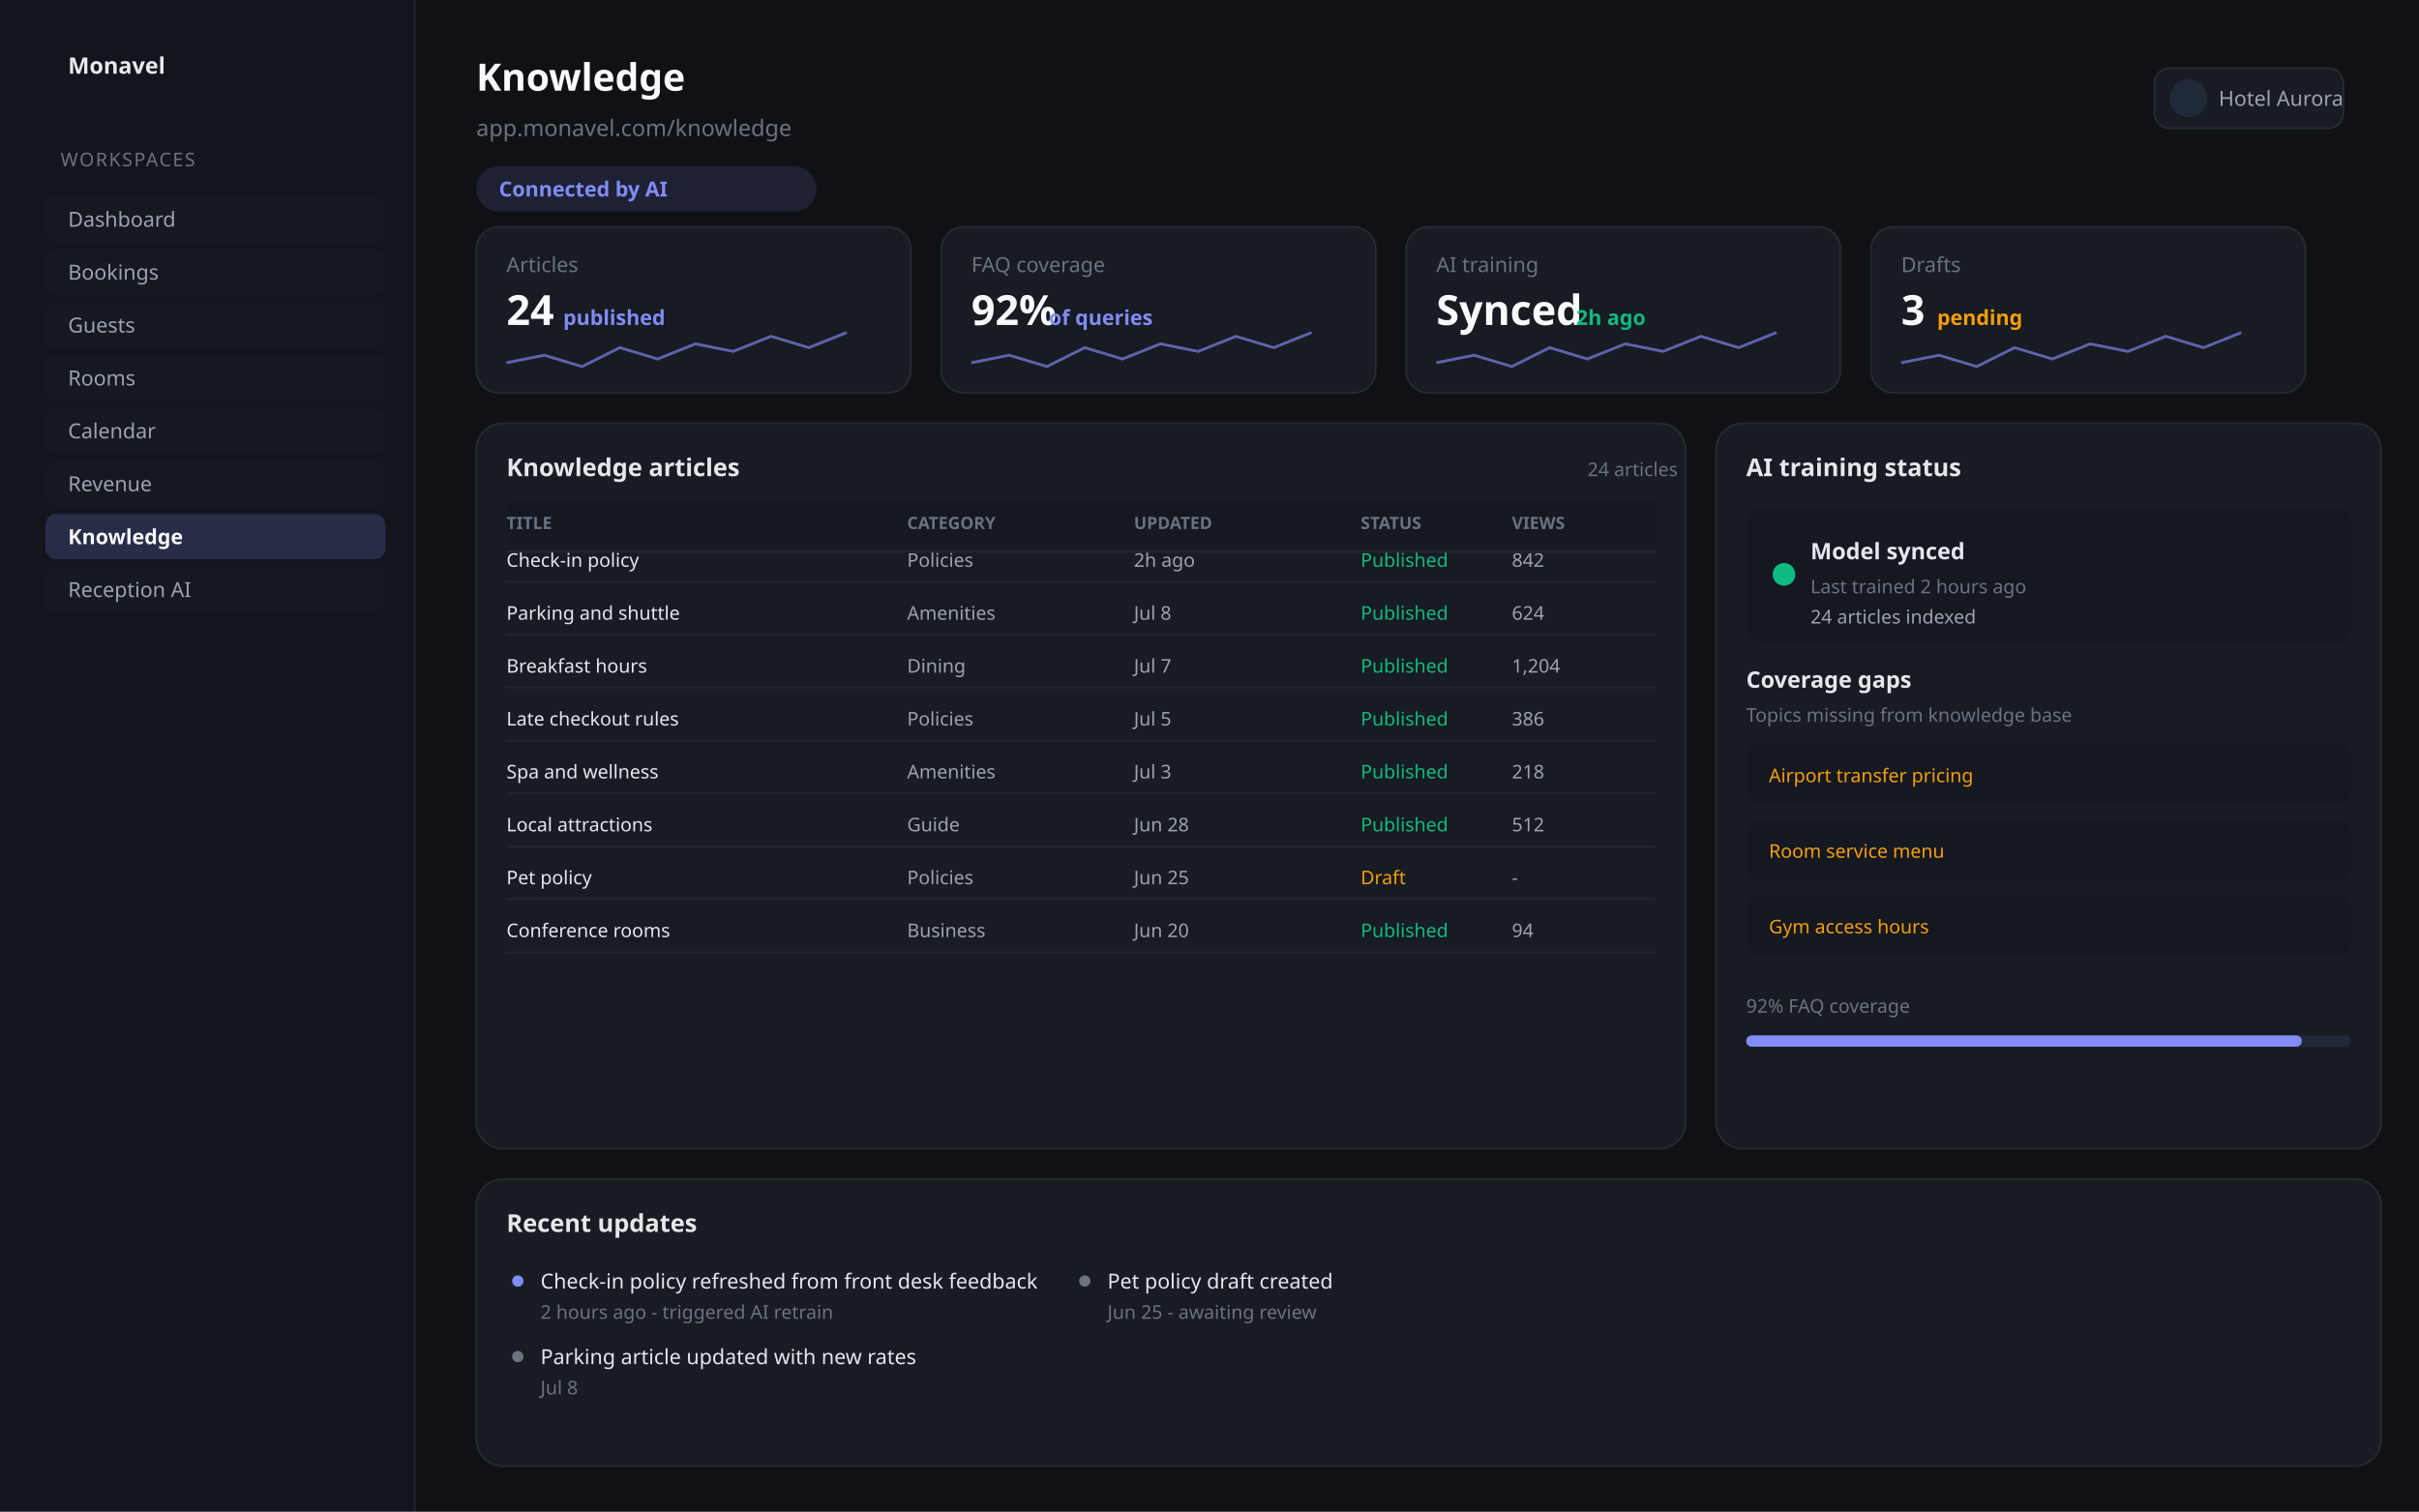
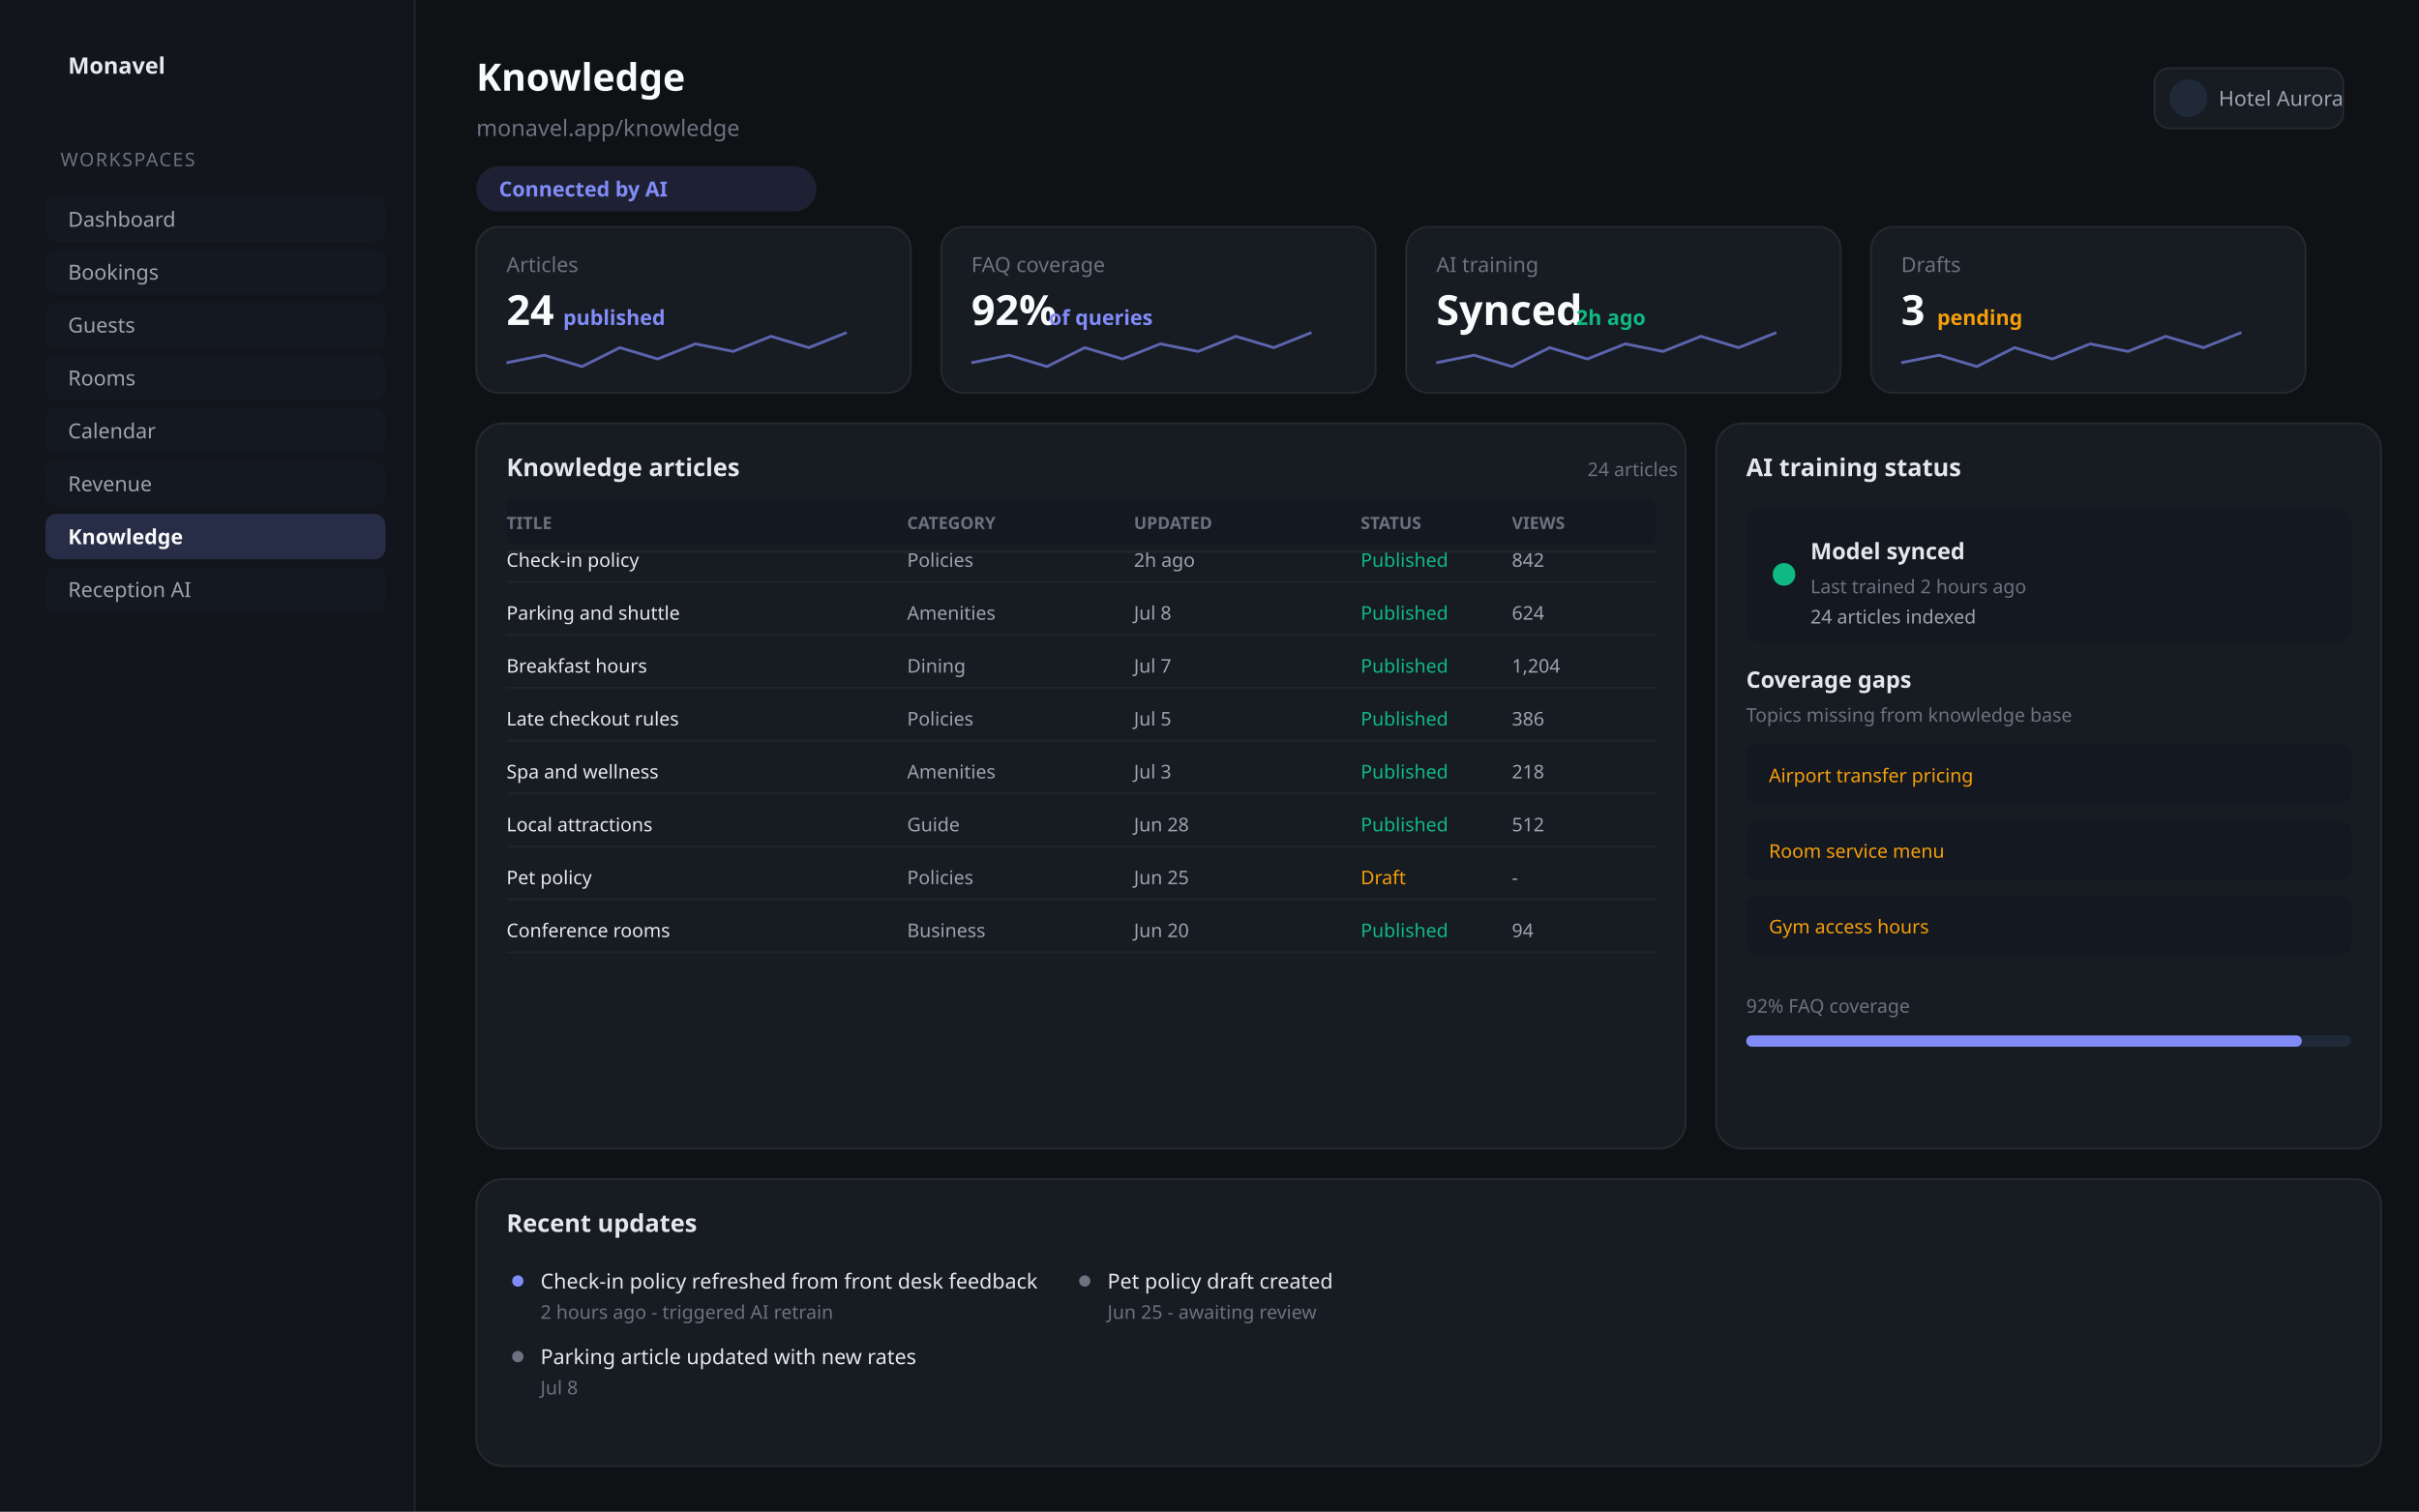
<svg xmlns="http://www.w3.org/2000/svg" width="1280" height="800" viewBox="0 0 1280 800" fill="none">
  <rect width="1280" height="800" fill="#0f1115" />
  <rect x="0" y="0" width="220" height="800" fill="#12151b" />
  <rect x="219" y="0" width="1" height="800" fill="#ffffff" opacity="0.08" />
  <text x="36" y="39" fill="#e8eaed" font-family="system-ui,sans-serif" font-size="12" font-weight="600">Monavel</text>
  <text x="32" y="88" fill="#6b7280" font-family="system-ui,sans-serif" font-size="10" letter-spacing="0.08em">WORKSPACES</text>
  <rect x="24" y="104" width="180" height="24" rx="6" fill="#141820" />
  <text x="36" y="120" fill="#9ca3af" font-family="system-ui,sans-serif" font-size="11" font-weight="400">Dashboard</text>
  <rect x="24" y="132" width="180" height="24" rx="6" fill="#141820" />
  <text x="36" y="148" fill="#9ca3af" font-family="system-ui,sans-serif" font-size="11" font-weight="400">Bookings</text>
  <rect x="24" y="160" width="180" height="24" rx="6" fill="#141820" />
  <text x="36" y="176" fill="#9ca3af" font-family="system-ui,sans-serif" font-size="11" font-weight="400">Guests</text>
  <rect x="24" y="188" width="180" height="24" rx="6" fill="#141820" />
  <text x="36" y="204" fill="#9ca3af" font-family="system-ui,sans-serif" font-size="11" font-weight="400">Rooms</text>
  <rect x="24" y="216" width="180" height="24" rx="6" fill="#141820" />
  <text x="36" y="232" fill="#9ca3af" font-family="system-ui,sans-serif" font-size="11" font-weight="400">Calendar</text>
  <rect x="24" y="244" width="180" height="24" rx="6" fill="#141820" />
  <text x="36" y="260" fill="#9ca3af" font-family="system-ui,sans-serif" font-size="11" font-weight="400">Revenue</text>
  <rect x="24" y="272" width="180" height="24" rx="6" fill="#818cf833" />
  <text x="36" y="288" fill="#f9fafb" font-family="system-ui,sans-serif" font-size="11" font-weight="600">Knowledge</text>
  <rect x="24" y="300" width="180" height="24" rx="6" fill="#141820" />
  <text x="36" y="316" fill="#9ca3af" font-family="system-ui,sans-serif" font-size="11" font-weight="400">Reception AI</text>
  <rect x="220" y="0" width="1060" height="800" fill="#0f1115" />
  <text x="252" y="48" fill="#f9fafb" font-family="system-ui,sans-serif" font-size="20" font-weight="600">Knowledge</text>
-   <text x="252" y="72" fill="#6b7280" font-family="system-ui,sans-serif" font-size="12">app.monavel.com/knowledge</text>
+   <text x="252" y="72" fill="#6b7280" font-family="system-ui,sans-serif" font-size="12">monavel.app/knowledge</text>
  <rect x="252" y="88" width="180" height="24" rx="12" fill="#818cf822" />
  <text x="264" y="104" fill="#818cf8" font-family="system-ui,sans-serif" font-size="11" font-weight="600">Connected by AI</text>
  <rect x="1140" y="36" width="100" height="32" rx="8" fill="#171b22" stroke="#ffffff" stroke-opacity="0.08" />
  <circle cx="1158" cy="52" r="10" fill="#1f2937" />
  <text x="1174" y="56" fill="#9ca3af" font-family="system-ui,sans-serif" font-size="11">Hotel Aurora</text>
  <rect x="252" y="120" width="230" height="88" rx="12" fill="#171b22" stroke="#ffffff" stroke-opacity="0.08" />
  <text x="268" y="144" fill="#6b7280" font-family="system-ui,sans-serif" font-size="11">Articles</text>
  <text x="268" y="172" fill="#f9fafb" font-family="system-ui,sans-serif" font-size="22" font-weight="600">24</text>
  <text x="298" y="172" fill="#818cf8" font-family="system-ui,sans-serif" font-size="11" font-weight="600">published</text>
  <polyline points="268,192 288,188 308,194 328,184 348,190 368,182 388,186 408,178 428,184 448,176" fill="none" stroke="#818cf8" stroke-width="1.5" stroke-opacity="0.65" />
  <rect x="498" y="120" width="230" height="88" rx="12" fill="#171b22" stroke="#ffffff" stroke-opacity="0.08" />
  <text x="514" y="144" fill="#6b7280" font-family="system-ui,sans-serif" font-size="11">FAQ coverage</text>
  <text x="514" y="172" fill="#f9fafb" font-family="system-ui,sans-serif" font-size="22" font-weight="600">92%</text>
  <text x="555" y="172" fill="#818cf8" font-family="system-ui,sans-serif" font-size="11" font-weight="600">of queries</text>
  <polyline points="514,192 534,188 554,194 574,184 594,190 614,182 634,186 654,178 674,184 694,176" fill="none" stroke="#818cf8" stroke-width="1.5" stroke-opacity="0.65" />
  <rect x="744" y="120" width="230" height="88" rx="12" fill="#171b22" stroke="#ffffff" stroke-opacity="0.08" />
  <text x="760" y="144" fill="#6b7280" font-family="system-ui,sans-serif" font-size="11">AI training</text>
  <text x="760" y="172" fill="#f9fafb" font-family="system-ui,sans-serif" font-size="22" font-weight="600">Synced</text>
  <text x="834" y="172" fill="#10b981" font-family="system-ui,sans-serif" font-size="11" font-weight="600">2h ago</text>
  <polyline points="760,192 780,188 800,194 820,184 840,190 860,182 880,186 900,178 920,184 940,176" fill="none" stroke="#818cf8" stroke-width="1.5" stroke-opacity="0.65" />
  <rect x="990" y="120" width="230" height="88" rx="12" fill="#171b22" stroke="#ffffff" stroke-opacity="0.08" />
  <text x="1006" y="144" fill="#6b7280" font-family="system-ui,sans-serif" font-size="11">Drafts</text>
  <text x="1006" y="172" fill="#f9fafb" font-family="system-ui,sans-serif" font-size="22" font-weight="600">3</text>
  <text x="1025" y="172" fill="#f59e0b" font-family="system-ui,sans-serif" font-size="11" font-weight="600">pending</text>
  <polyline points="1006,192 1026,188 1046,194 1066,184 1086,190 1106,182 1126,186 1146,178 1166,184 1186,176" fill="none" stroke="#818cf8" stroke-width="1.5" stroke-opacity="0.65" />
  <rect x="252" y="224" width="640" height="384" rx="14" fill="#171b22" stroke="#ffffff" stroke-opacity="0.08" />
  <text x="268" y="252" fill="#e5e7eb" font-family="system-ui,sans-serif" font-size="13" font-weight="600">Knowledge articles</text>
  <text x="840" y="252" fill="#6b7280" font-family="system-ui,sans-serif" font-size="10">24 articles</text>
  <rect x="268" y="264" width="608" height="24" rx="4" fill="#141820" />
  <text x="268" y="280" fill="#6b7280" font-family="system-ui,sans-serif" font-size="9" font-weight="600">TITLE</text>
  <text x="480" y="280" fill="#6b7280" font-family="system-ui,sans-serif" font-size="9" font-weight="600">CATEGORY</text>
  <text x="600" y="280" fill="#6b7280" font-family="system-ui,sans-serif" font-size="9" font-weight="600">UPDATED</text>
  <text x="720" y="280" fill="#6b7280" font-family="system-ui,sans-serif" font-size="9" font-weight="600">STATUS</text>
  <text x="800" y="280" fill="#6b7280" font-family="system-ui,sans-serif" font-size="9" font-weight="600">VIEWS</text>
  <line x1="268" y1="292" x2="876" y2="292" stroke="#ffffff" stroke-opacity="0.06" />
  <text x="268" y="300" fill="#e5e7eb" font-family="system-ui,sans-serif" font-size="10">Check-in policy</text>
  <text x="480" y="300" fill="#9ca3af" font-family="system-ui,sans-serif" font-size="10">Policies</text>
  <text x="600" y="300" fill="#9ca3af" font-family="system-ui,sans-serif" font-size="10">2h ago</text>
  <text x="720" y="300" fill="#10b981" font-family="system-ui,sans-serif" font-size="10">Published</text>
  <text x="800" y="300" fill="#9ca3af" font-family="system-ui,sans-serif" font-size="10">842</text>
  <line x1="268" y1="308" x2="876" y2="308" stroke="#ffffff" stroke-opacity="0.04" />
  <text x="268" y="328" fill="#e5e7eb" font-family="system-ui,sans-serif" font-size="10">Parking and shuttle</text>
  <text x="480" y="328" fill="#9ca3af" font-family="system-ui,sans-serif" font-size="10">Amenities</text>
  <text x="600" y="328" fill="#9ca3af" font-family="system-ui,sans-serif" font-size="10">Jul 8</text>
  <text x="720" y="328" fill="#10b981" font-family="system-ui,sans-serif" font-size="10">Published</text>
  <text x="800" y="328" fill="#9ca3af" font-family="system-ui,sans-serif" font-size="10">624</text>
  <line x1="268" y1="336" x2="876" y2="336" stroke="#ffffff" stroke-opacity="0.04" />
  <text x="268" y="356" fill="#e5e7eb" font-family="system-ui,sans-serif" font-size="10">Breakfast hours</text>
  <text x="480" y="356" fill="#9ca3af" font-family="system-ui,sans-serif" font-size="10">Dining</text>
  <text x="600" y="356" fill="#9ca3af" font-family="system-ui,sans-serif" font-size="10">Jul 7</text>
  <text x="720" y="356" fill="#10b981" font-family="system-ui,sans-serif" font-size="10">Published</text>
  <text x="800" y="356" fill="#9ca3af" font-family="system-ui,sans-serif" font-size="10">1,204</text>
  <line x1="268" y1="364" x2="876" y2="364" stroke="#ffffff" stroke-opacity="0.04" />
  <text x="268" y="384" fill="#e5e7eb" font-family="system-ui,sans-serif" font-size="10">Late checkout rules</text>
  <text x="480" y="384" fill="#9ca3af" font-family="system-ui,sans-serif" font-size="10">Policies</text>
  <text x="600" y="384" fill="#9ca3af" font-family="system-ui,sans-serif" font-size="10">Jul 5</text>
  <text x="720" y="384" fill="#10b981" font-family="system-ui,sans-serif" font-size="10">Published</text>
  <text x="800" y="384" fill="#9ca3af" font-family="system-ui,sans-serif" font-size="10">386</text>
  <line x1="268" y1="392" x2="876" y2="392" stroke="#ffffff" stroke-opacity="0.04" />
  <text x="268" y="412" fill="#e5e7eb" font-family="system-ui,sans-serif" font-size="10">Spa and wellness</text>
  <text x="480" y="412" fill="#9ca3af" font-family="system-ui,sans-serif" font-size="10">Amenities</text>
  <text x="600" y="412" fill="#9ca3af" font-family="system-ui,sans-serif" font-size="10">Jul 3</text>
  <text x="720" y="412" fill="#10b981" font-family="system-ui,sans-serif" font-size="10">Published</text>
  <text x="800" y="412" fill="#9ca3af" font-family="system-ui,sans-serif" font-size="10">218</text>
  <line x1="268" y1="420" x2="876" y2="420" stroke="#ffffff" stroke-opacity="0.04" />
  <text x="268" y="440" fill="#e5e7eb" font-family="system-ui,sans-serif" font-size="10">Local attractions</text>
  <text x="480" y="440" fill="#9ca3af" font-family="system-ui,sans-serif" font-size="10">Guide</text>
  <text x="600" y="440" fill="#9ca3af" font-family="system-ui,sans-serif" font-size="10">Jun 28</text>
  <text x="720" y="440" fill="#10b981" font-family="system-ui,sans-serif" font-size="10">Published</text>
  <text x="800" y="440" fill="#9ca3af" font-family="system-ui,sans-serif" font-size="10">512</text>
  <line x1="268" y1="448" x2="876" y2="448" stroke="#ffffff" stroke-opacity="0.04" />
  <text x="268" y="468" fill="#e5e7eb" font-family="system-ui,sans-serif" font-size="10">Pet policy</text>
  <text x="480" y="468" fill="#9ca3af" font-family="system-ui,sans-serif" font-size="10">Policies</text>
  <text x="600" y="468" fill="#9ca3af" font-family="system-ui,sans-serif" font-size="10">Jun 25</text>
  <text x="720" y="468" fill="#f59e0b" font-family="system-ui,sans-serif" font-size="10">Draft</text>
  <text x="800" y="468" fill="#9ca3af" font-family="system-ui,sans-serif" font-size="10">-</text>
  <line x1="268" y1="476" x2="876" y2="476" stroke="#ffffff" stroke-opacity="0.04" />
  <text x="268" y="496" fill="#e5e7eb" font-family="system-ui,sans-serif" font-size="10">Conference rooms</text>
  <text x="480" y="496" fill="#9ca3af" font-family="system-ui,sans-serif" font-size="10">Business</text>
  <text x="600" y="496" fill="#9ca3af" font-family="system-ui,sans-serif" font-size="10">Jun 20</text>
  <text x="720" y="496" fill="#10b981" font-family="system-ui,sans-serif" font-size="10">Published</text>
  <text x="800" y="496" fill="#9ca3af" font-family="system-ui,sans-serif" font-size="10">94</text>
  <line x1="268" y1="504" x2="876" y2="504" stroke="#ffffff" stroke-opacity="0.04" />
  <rect x="908" y="224" width="352" height="384" rx="14" fill="#171b22" stroke="#ffffff" stroke-opacity="0.08" />
  <text x="924" y="252" fill="#e5e7eb" font-family="system-ui,sans-serif" font-size="13" font-weight="600">AI training status</text>
  <rect x="924" y="268" width="320" height="72" rx="8" fill="#141820" />
  <circle cx="944" cy="304" r="6" fill="#10b981" />
  <text x="958" y="296" fill="#e5e7eb" font-family="system-ui,sans-serif" font-size="12" font-weight="600">Model synced</text>
  <text x="958" y="314" fill="#6b7280" font-family="system-ui,sans-serif" font-size="10">Last trained 2 hours ago</text>
  <text x="958" y="330" fill="#9ca3af" font-family="system-ui,sans-serif" font-size="10">24 articles indexed</text>
  <text x="924" y="364" fill="#e5e7eb" font-family="system-ui,sans-serif" font-size="12" font-weight="600">Coverage gaps</text>
  <text x="924" y="382" fill="#6b7280" font-family="system-ui,sans-serif" font-size="10">Topics missing from knowledge base</text>
  <rect x="924" y="394" width="320" height="32" rx="6" fill="#141820" />
  <text x="936" y="414" fill="#f59e0b" font-family="system-ui,sans-serif" font-size="10">Airport transfer pricing</text>
  <rect x="924" y="434" width="320" height="32" rx="6" fill="#141820" />
  <text x="936" y="454" fill="#f59e0b" font-family="system-ui,sans-serif" font-size="10">Room service menu</text>
  <rect x="924" y="474" width="320" height="32" rx="6" fill="#141820" />
  <text x="936" y="494" fill="#f59e0b" font-family="system-ui,sans-serif" font-size="10">Gym access hours</text>
  <text x="924" y="536" fill="#6b7280" font-family="system-ui,sans-serif" font-size="10">92% FAQ coverage</text>
  <rect x="924" y="548" width="320" height="6" rx="3" fill="#1f2937" />
  <rect x="924" y="548" width="294" height="6" rx="3" fill="#818cf8" />
  <rect x="252" y="624" width="1008" height="152" rx="14" fill="#171b22" stroke="#ffffff" stroke-opacity="0.08" />
  <text x="268" y="652" fill="#e5e7eb" font-family="system-ui,sans-serif" font-size="13" font-weight="600">Recent updates</text>
  <circle cx="274" cy="678" r="3" fill="#818cf8" />
  <text x="286" y="682" fill="#e5e7eb" font-family="system-ui,sans-serif" font-size="11">Check-in policy refreshed from front desk feedback</text>
  <text x="286" y="698" fill="#6b7280" font-family="system-ui,sans-serif" font-size="10">2 hours ago - triggered AI retrain</text>
  <circle cx="274" cy="718" r="3" fill="#6b7280" />
  <text x="286" y="722" fill="#e5e7eb" font-family="system-ui,sans-serif" font-size="11">Parking article updated with new rates</text>
  <text x="286" y="738" fill="#6b7280" font-family="system-ui,sans-serif" font-size="10">Jul 8</text>
  <circle cx="574" cy="678" r="3" fill="#6b7280" />
  <text x="586" y="682" fill="#e5e7eb" font-family="system-ui,sans-serif" font-size="11">Pet policy draft created</text>
  <text x="586" y="698" fill="#6b7280" font-family="system-ui,sans-serif" font-size="10">Jun 25 - awaiting review</text>
</svg>
